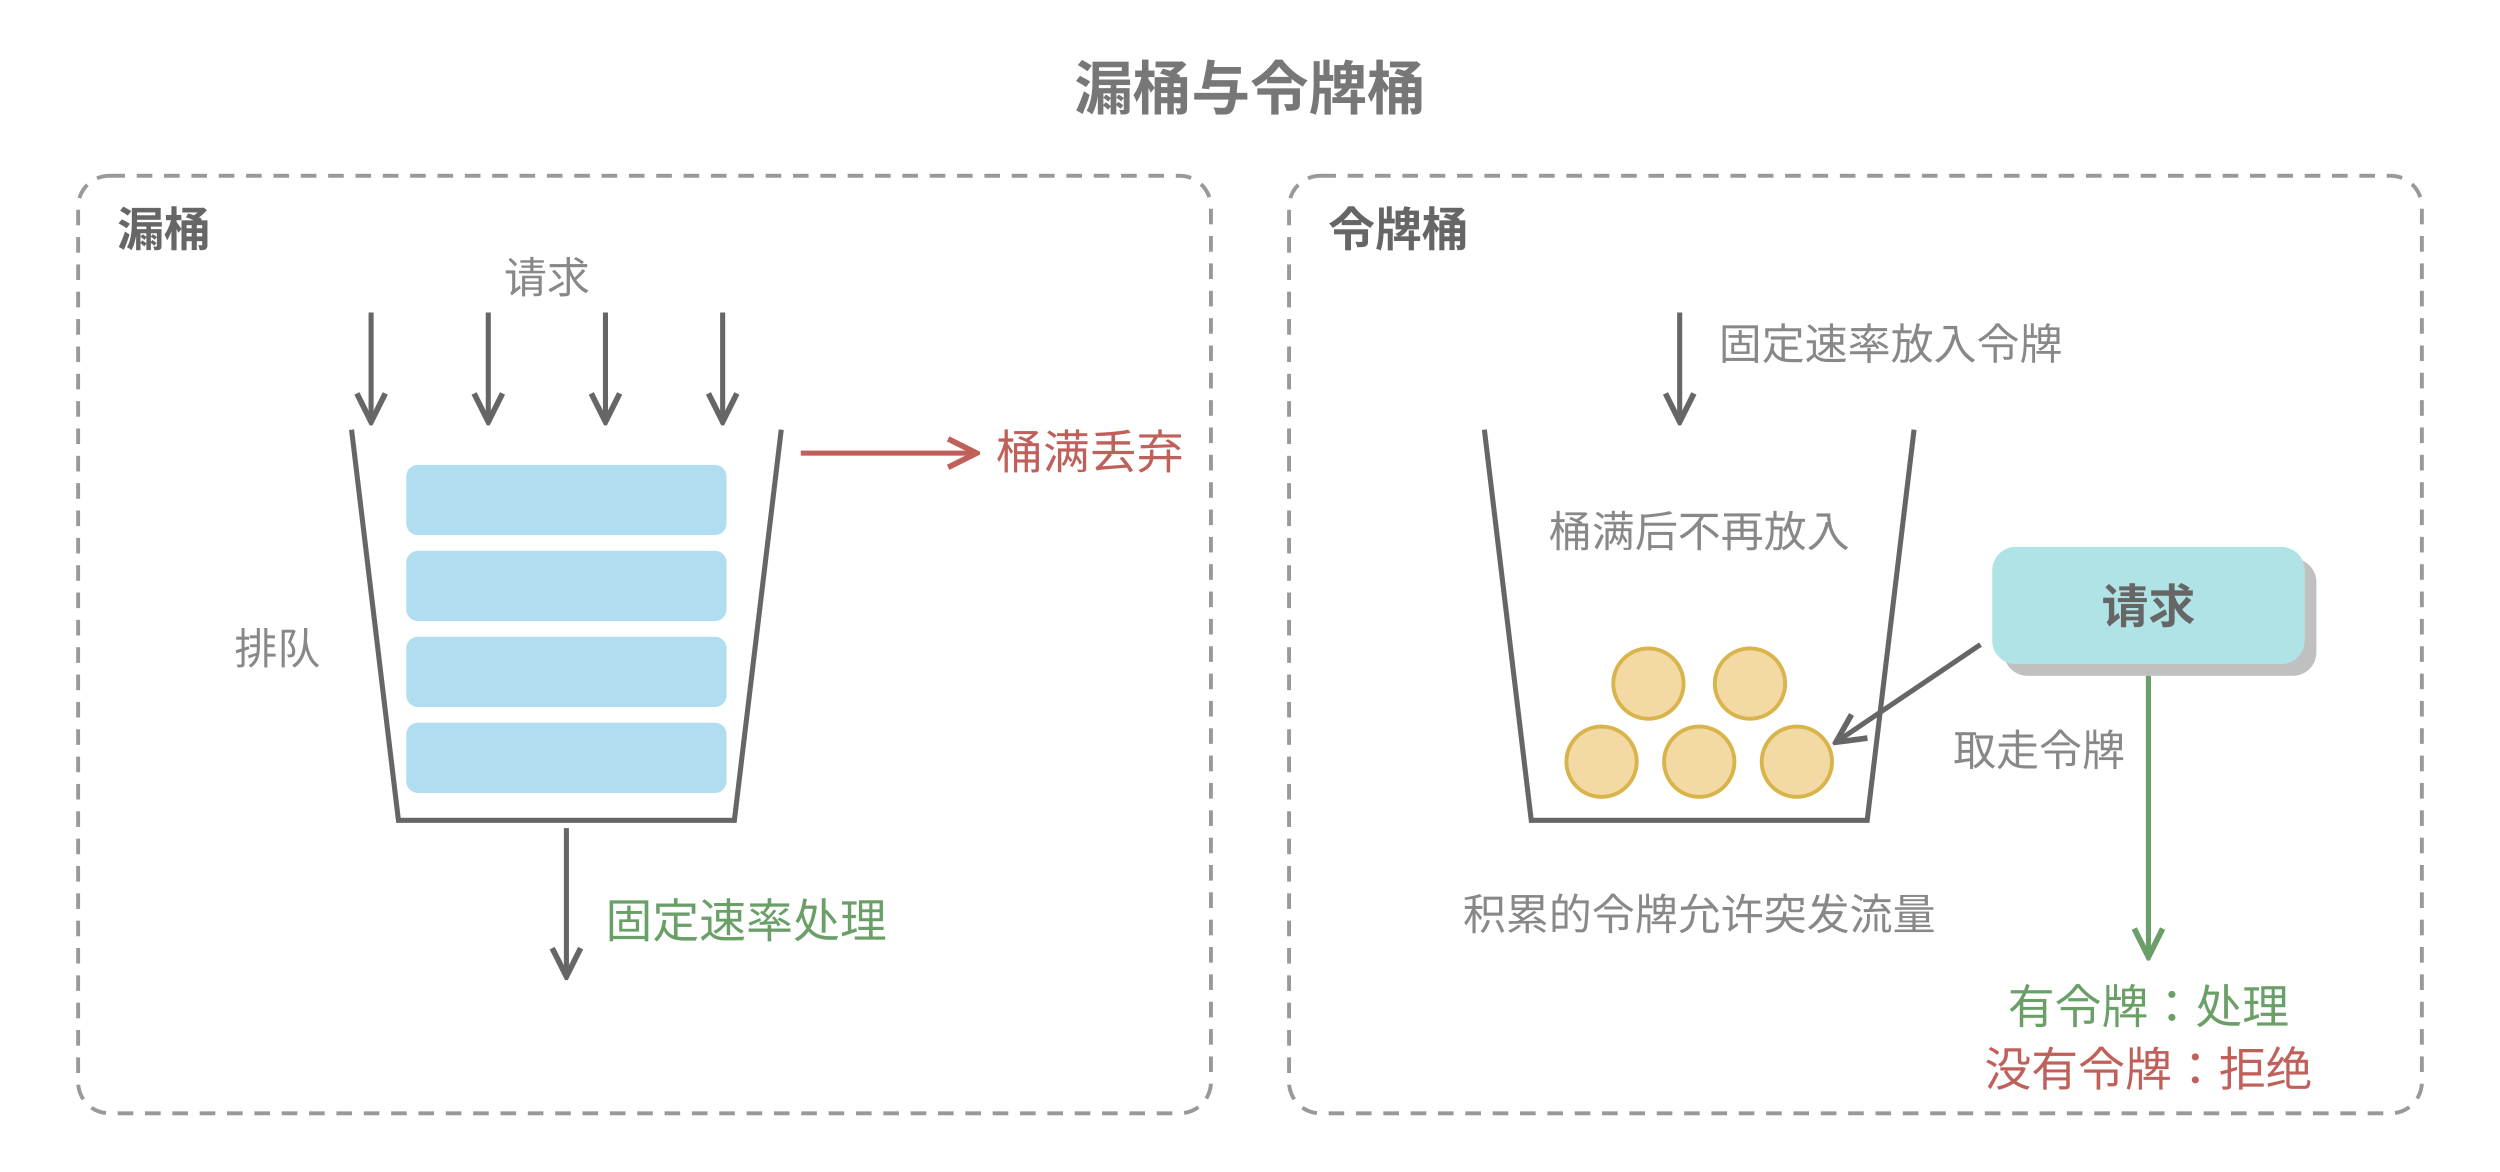
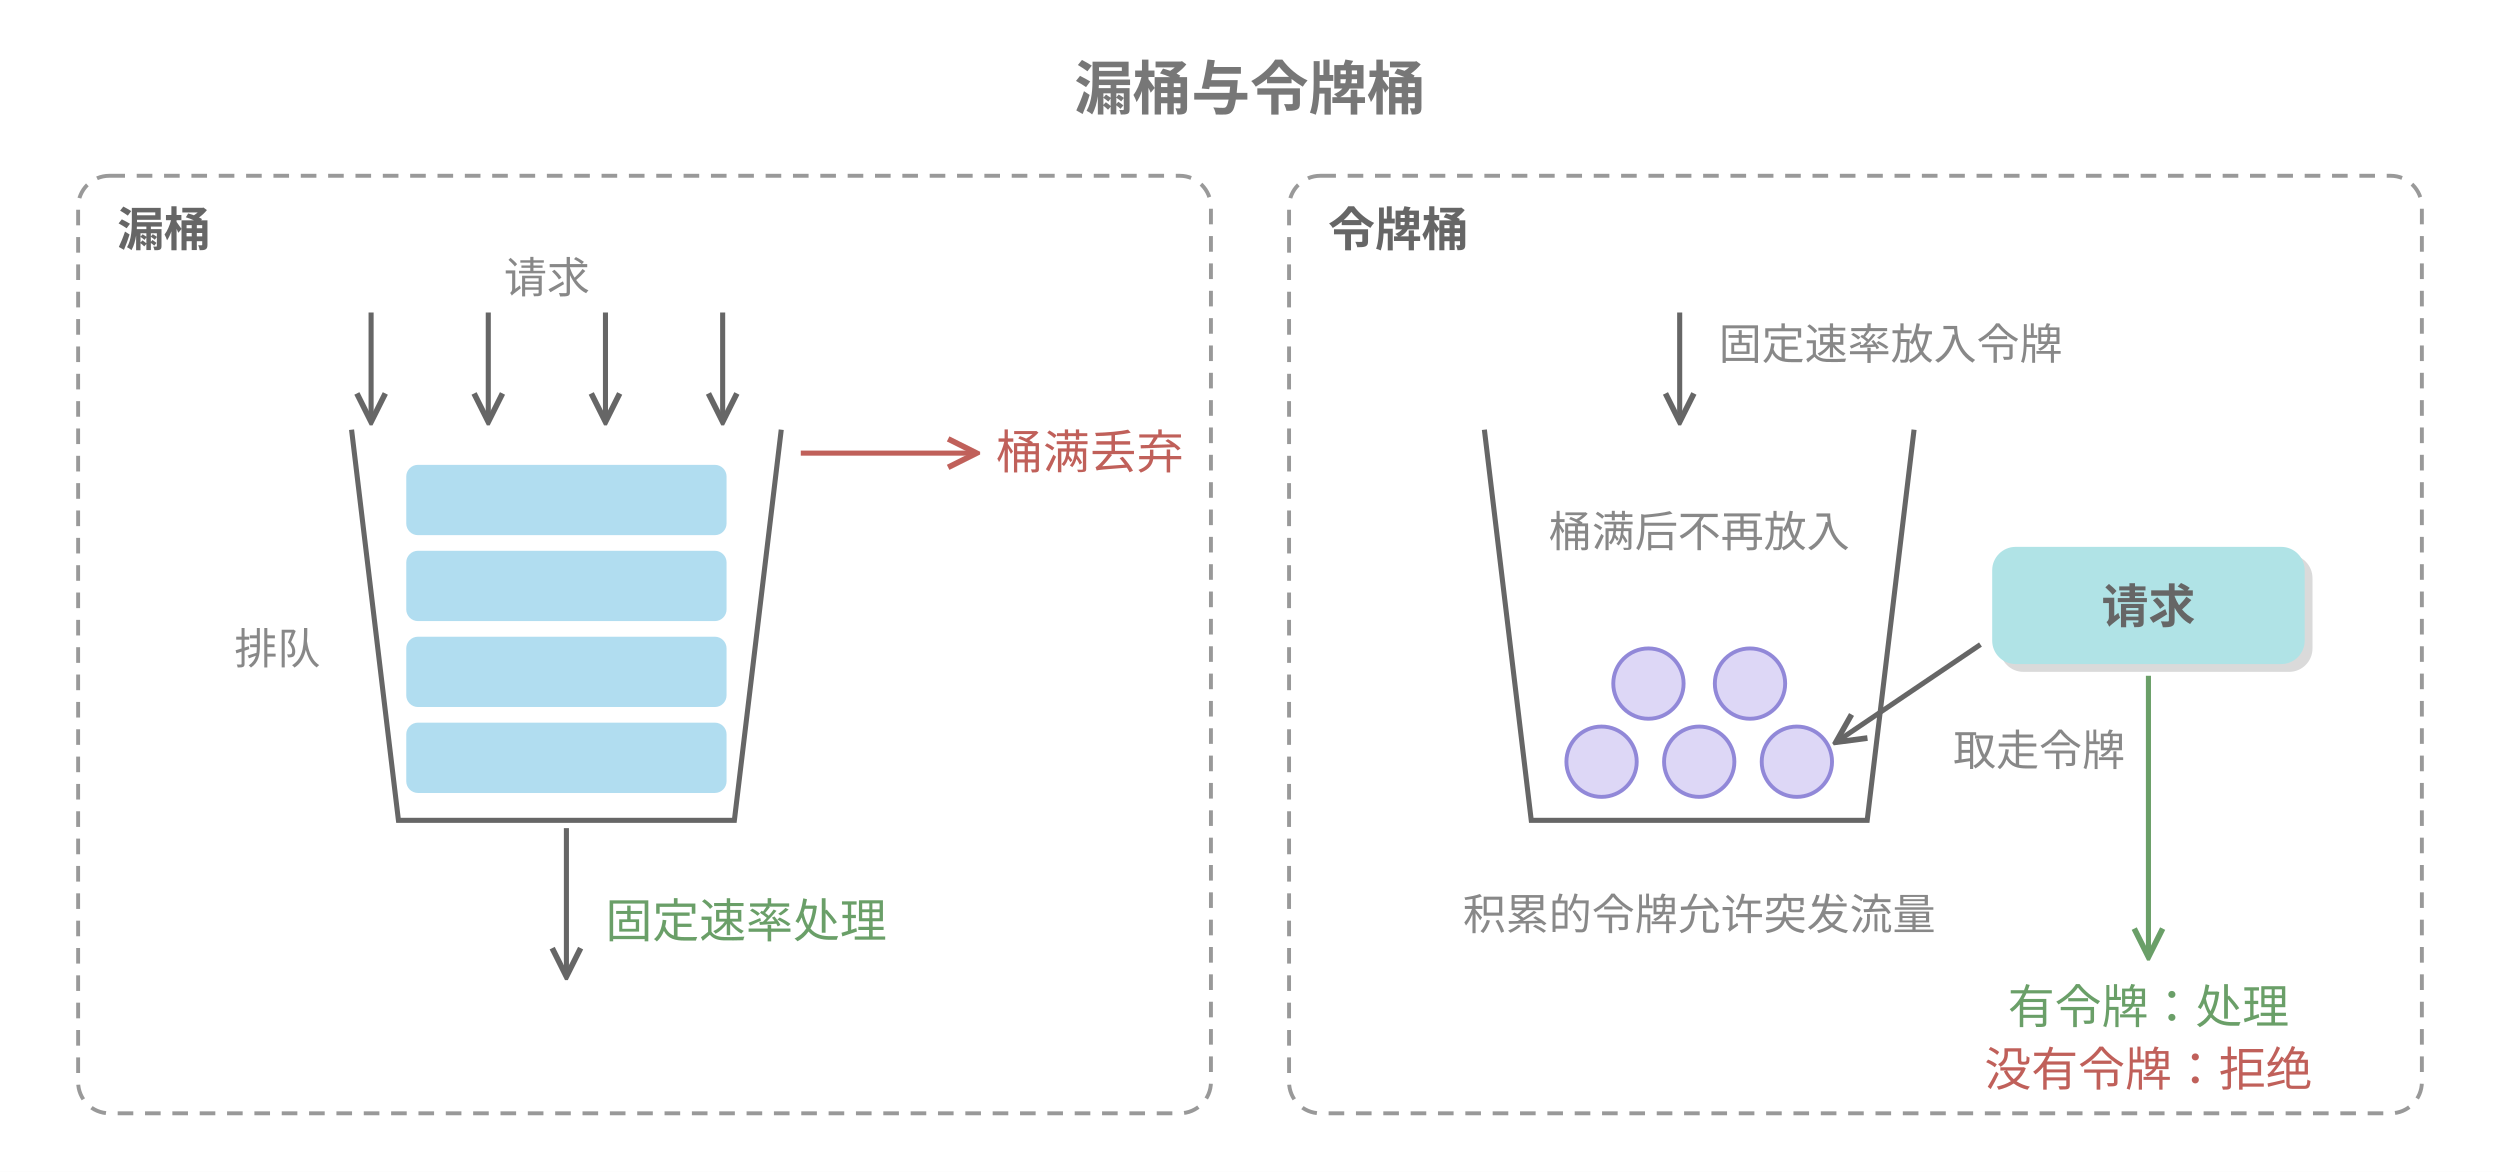
<svg xmlns="http://www.w3.org/2000/svg" width="640" height="300" viewBox="0 0 640 300">
  <style>
    text { font-family: "PingFang SC", "Microsoft YaHei", Helvetica, Arial, sans-serif; fill: #666; font-size: 12px; }
    .title { font-weight: bold; font-size: 15px; fill: #777; text-anchor: middle; }
    .b { font-weight: bold; }
    .c { text-anchor: middle; }
    .e { text-anchor: end; }
    .note { fill: #C0605A; }
    .ok { fill: #6A9F68; }
    .sub { font-size: 11px; fill: #888; }
    .mono { font-family: Menlo, Consolas, monospace; }
    .arrow { stroke: #666; stroke-width: 1.3; fill: none; marker-end: url(#a); }
    .red { stroke: #C0605A; marker-end: url(#r); }
    .green { stroke: #6A9F68; marker-end: url(#g); }
    .dash { stroke-dasharray: 5 4; }
    .line { stroke: #666; stroke-width: 1.3; fill: none; }
    .frame { fill: none; stroke: #999; stroke-width: 1; stroke-dasharray: 4 3; }
-     .shadow { fill: #C0C0C0; }
+     .shadow { fill: #DADADA; }
  </style>
  <defs>
    <marker id="a" viewBox="0 0 10 10" refX="9" refY="5" markerWidth="7" markerHeight="7" orient="auto-start-reverse">
      <path d="M1,1 L9,5 L1,9" fill="none" stroke="#666" stroke-width="1.6" />
    </marker>
    <marker id="r" viewBox="0 0 10 10" refX="9" refY="5" markerWidth="7" markerHeight="7" orient="auto-start-reverse">
      <path d="M1,1 L9,5 L1,9" fill="none" stroke="#C0605A" stroke-width="1.6" />
    </marker>
    <marker id="g" viewBox="0 0 10 10" refX="9" refY="5" markerWidth="7" markerHeight="7" orient="auto-start-reverse">
      <path d="M1,1 L9,5 L1,9" fill="none" stroke="#6A9F68" stroke-width="1.6" />
    </marker>
  </defs>
  <rect width="100%" height="100%" fill="#FFFFFF" />
  <text x="320" y="28" class="title">漏桶与令牌桶</text>
  <rect x="20" y="45" width="290" height="240" rx="8" class="frame" />
  <text x="30" y="63" class="b">漏桶</text>
  <line x1="95" y1="80" x2="95" y2="108" class="arrow " />
  <line x1="125" y1="80" x2="125" y2="108" class="arrow " />
  <line x1="155" y1="80" x2="155" y2="108" class="arrow " />
  <line x1="185" y1="80" x2="185" y2="108" class="arrow " />
  <text x="140" y="75" class="c sub">请求</text>
  <path d="M90,110 L102,210 L188,210 L200,110" class="line" />
  <rect x="104" y="185" width="82" height="18" rx="3" fill="#B1DDF0" />
  <rect x="104" y="163" width="82" height="18" rx="3" fill="#B1DDF0" />
  <rect x="104" y="141" width="82" height="18" rx="3" fill="#B1DDF0" />
  <rect x="104" y="119" width="82" height="18" rx="3" fill="#B1DDF0" />
  <text x="82" y="170" class="e sub">排队</text>
  <line x1="205" y1="116" x2="250" y2="116" class="arrow red" />
  <text x="255" y="120" class="note">桶满丢弃</text>
  <line x1="145" y1="212" x2="145" y2="250" class="arrow " />
  <text x="155" y="240" class="ok">固定速率处理</text>
  <rect x="330" y="45" width="290" height="240" rx="8" class="frame" />
  <text x="340" y="63" class="b">令牌桶</text>
  <line x1="430" y1="80" x2="430" y2="108" class="arrow " />
  <text x="440" y="92" class="sub">固定速率放入令牌</text>
  <path d="M380,110 L392,210 L478,210 L490,110" class="line" />
-   <circle cx="410" cy="195" r="9" fill="#F3D9A4" stroke="#D9B44A" />
-   <circle cx="435" cy="195" r="9" fill="#F3D9A4" stroke="#D9B44A" />
-   <circle cx="460" cy="195" r="9" fill="#F3D9A4" stroke="#D9B44A" />
-   <circle cx="422" cy="175" r="9" fill="#F3D9A4" stroke="#D9B44A" />
-   <circle cx="448" cy="175" r="9" fill="#F3D9A4" stroke="#D9B44A" />
+   <circle cx="410" cy="195" r="9" fill="#DDD7F6" stroke="#9188D8" />
+   <circle cx="435" cy="195" r="9" fill="#DDD7F6" stroke="#9188D8" />
+   <circle cx="460" cy="195" r="9" fill="#DDD7F6" stroke="#9188D8" />
+   <circle cx="422" cy="175" r="9" fill="#DDD7F6" stroke="#9188D8" />
+   <circle cx="448" cy="175" r="9" fill="#DDD7F6" stroke="#9188D8" />
  <text x="435" y="140" class="c sub">桶满后不再放入</text>
-   <rect x="513" y="143" width="80" height="30" rx="6" class="shadow" />
+   <rect x="512" y="142" width="80" height="30" rx="6" class="shadow" />
  <rect x="510" y="140" width="80" height="30" rx="6" fill="#B0E3E6" />
  <text x="550" y="159.5" class="b c">请求</text>
  <line x1="507" y1="165" x2="470" y2="190" class="arrow " />
  <text x="500" y="196" class="sub">取走令牌</text>
  <line x1="550" y1="173" x2="550" y2="245" class="arrow green" />
  <text x="550" y="262" class="c ok">有令牌：处理</text>
  <text x="550" y="278" class="c note">没有令牌：拒绝</text>
  <text x="435" y="238" class="c sub">积累的令牌允许突发流量</text>
</svg>
